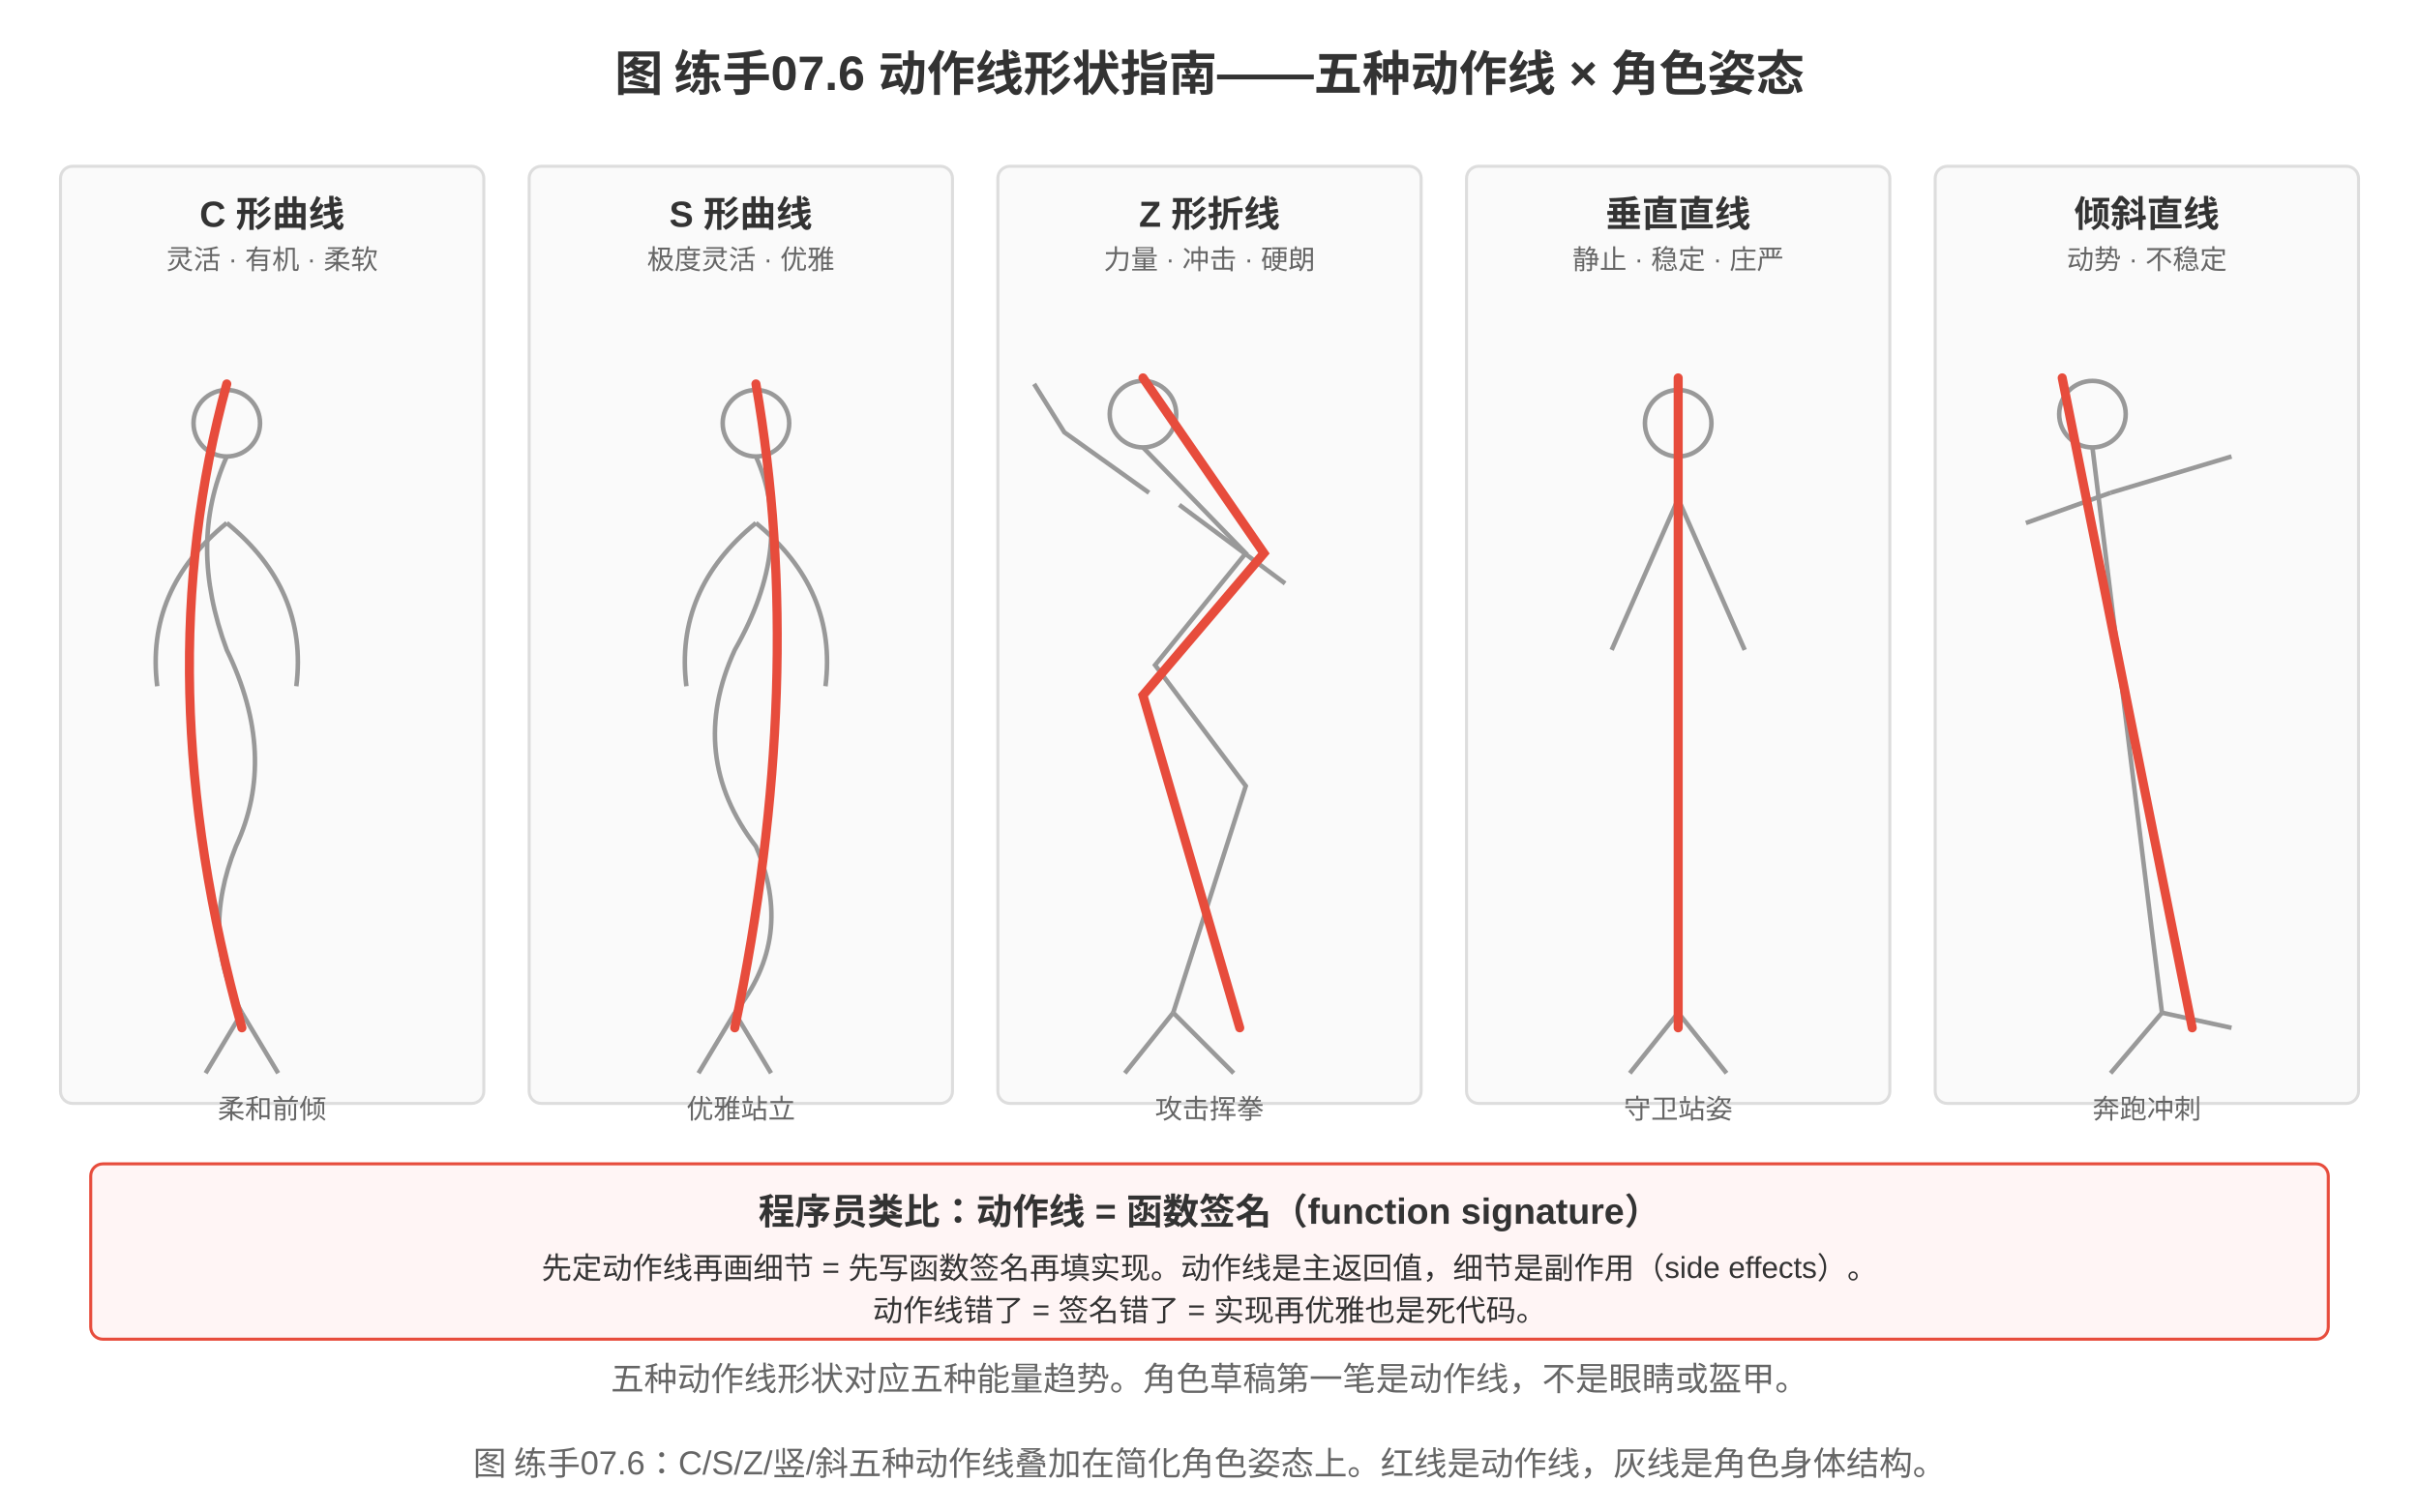
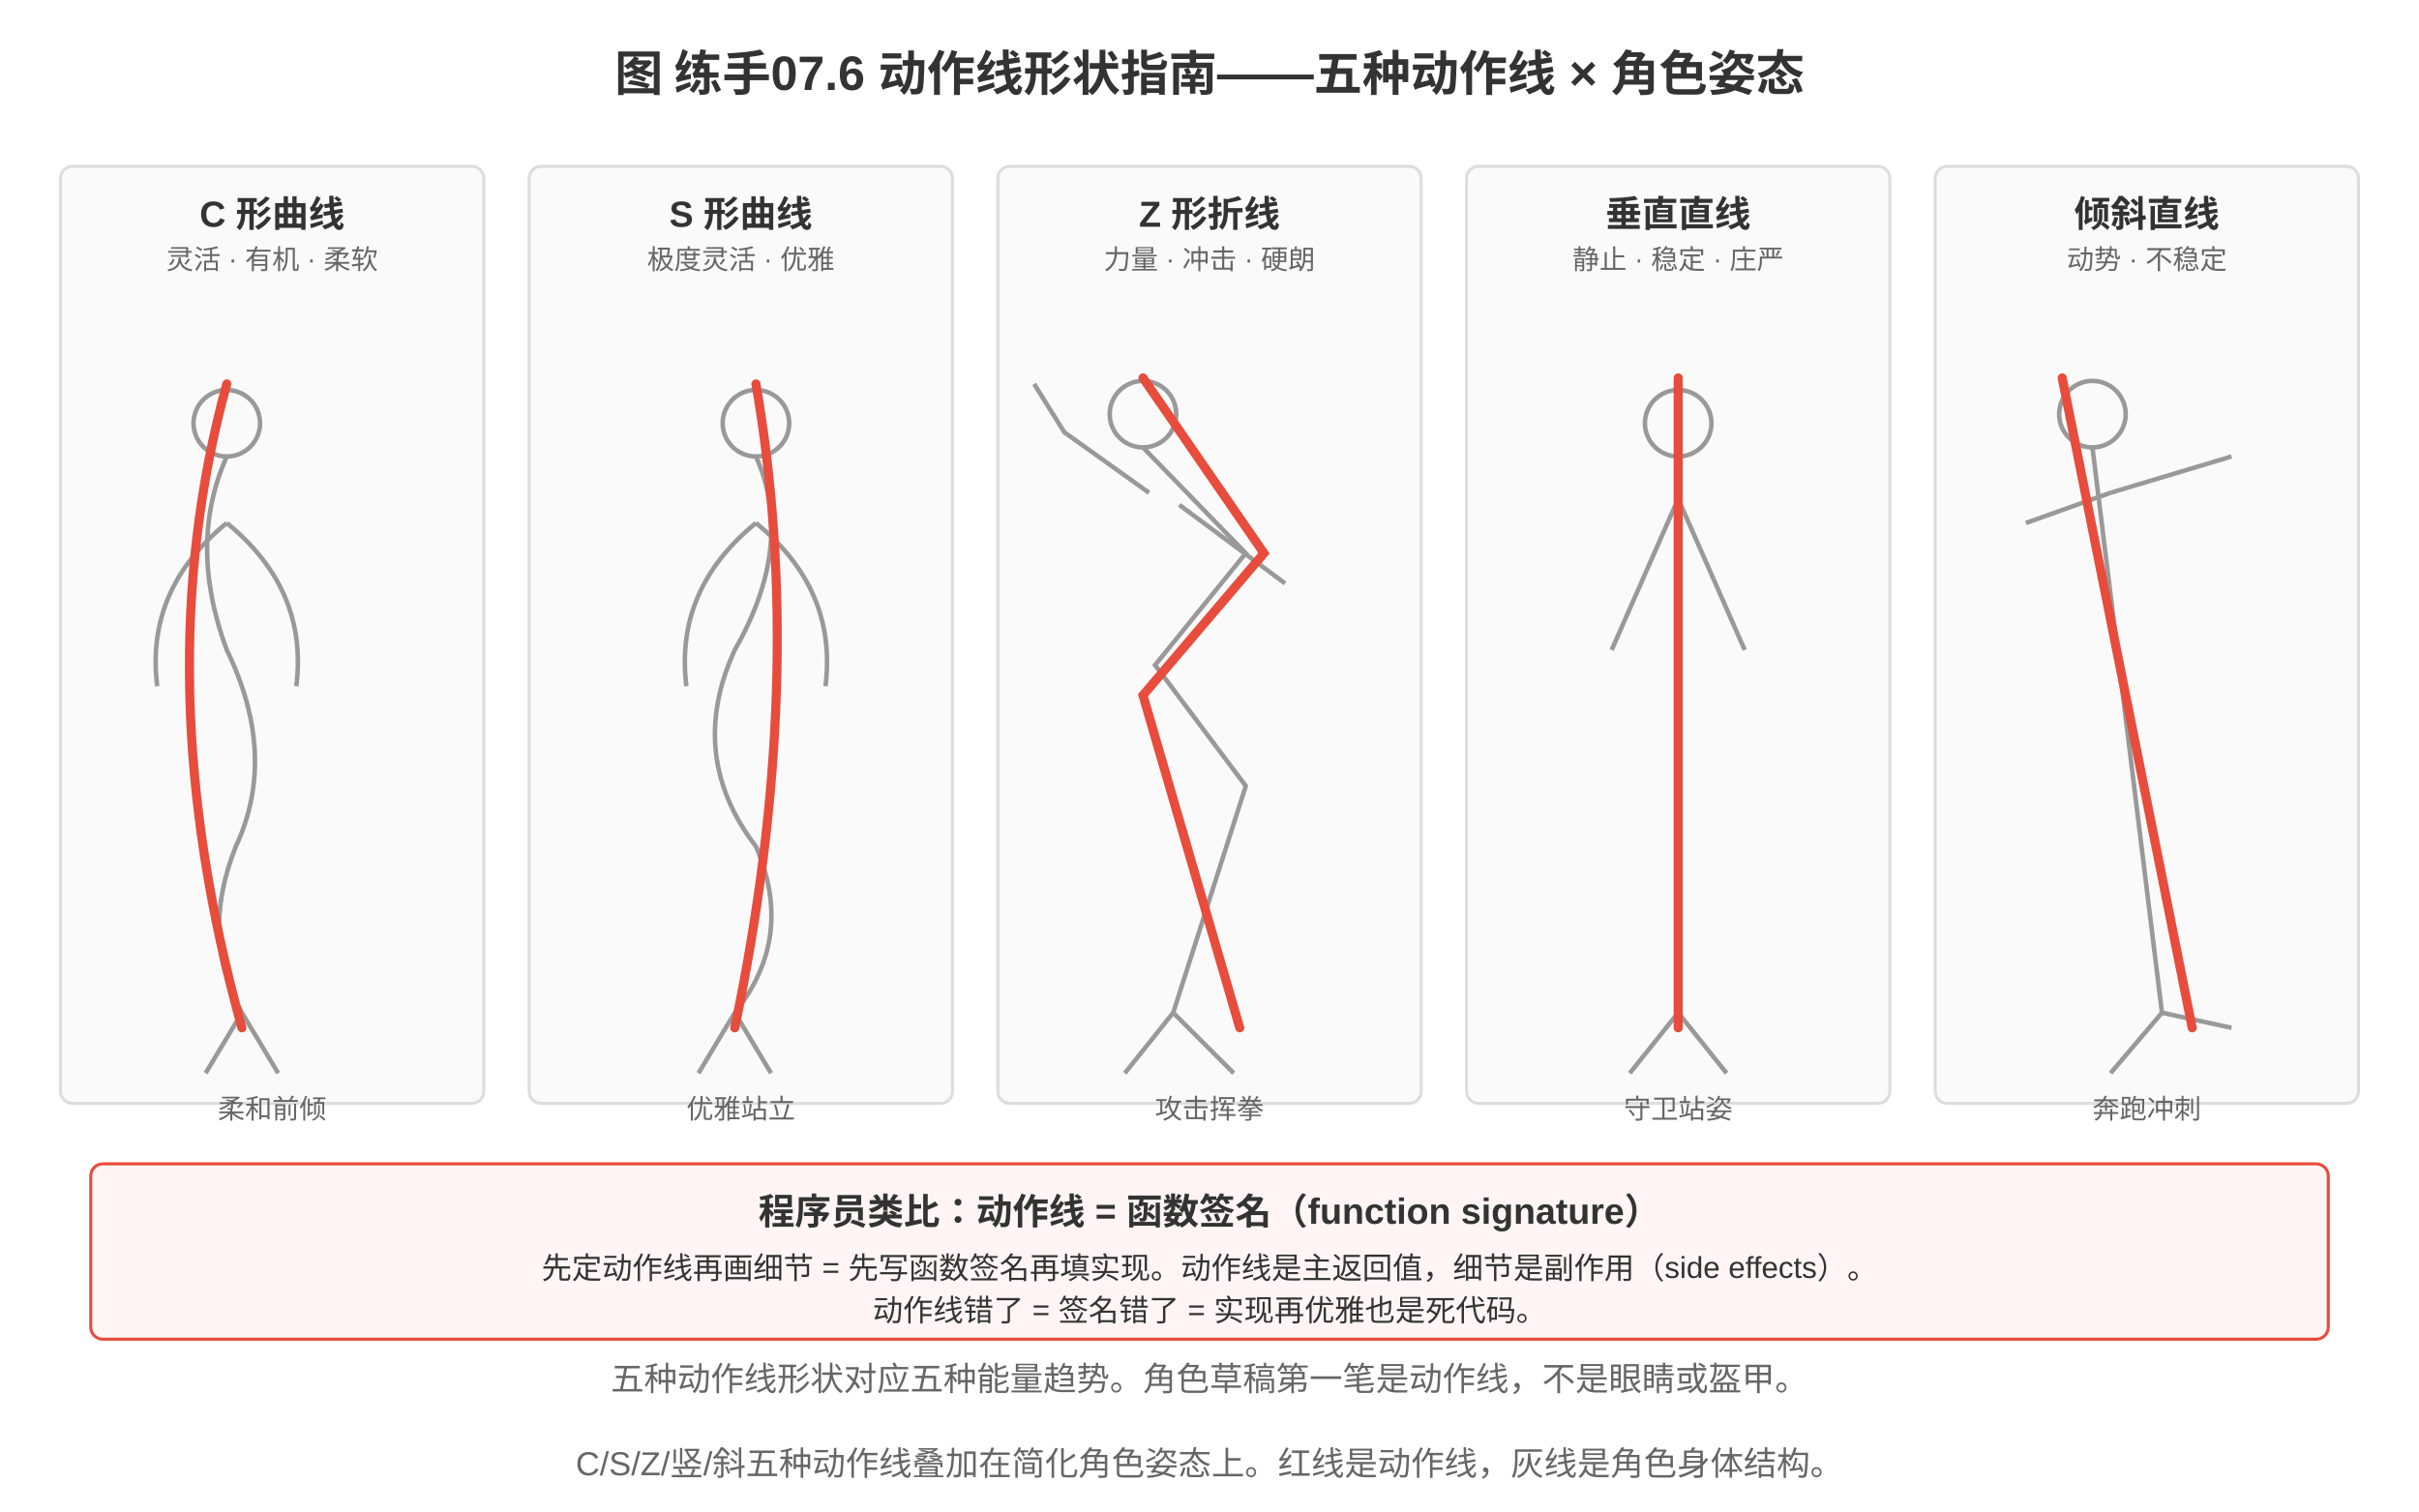
<svg xmlns="http://www.w3.org/2000/svg" viewBox="0 0 800 500" width="800" height="500">
  <style>
    text { font-family: 'PingFang SC','Microsoft YaHei',Arial,sans-serif; }
    .title { font-size: 16px; font-weight: bold; fill: #333; }
    .subtitle { font-size: 11px; fill: #666; }
    .panel-title { font-size: 12px; font-weight: bold; fill: #333; text-anchor: middle; }
    .panel-desc { font-size: 9px; fill: #666; text-anchor: middle; }
    .pose { stroke: #999; stroke-width: 1.5; fill: none; }
    .action-line { stroke: #E74C3C; stroke-width: 3; fill: none; stroke-linecap: round; }
    .analogy { font-size: 10px; fill: #333; }
    .frame { fill: #FAFAFA; stroke: #ddd; stroke-width: 1; }
  </style>
  <text x="400" y="30" class="title" text-anchor="middle">图 练手07.6  动作线形状指南——五种动作线 × 角色姿态</text>
  <g transform="translate(20, 55)">
    <rect x="0" y="0" width="140" height="310" class="frame" rx="4" />
    <text x="70" y="20" class="panel-title">C 形曲线</text>
    <text x="70" y="34" class="panel-desc">灵活 · 有机 · 柔软</text>
    <circle cx="55" cy="85" r="11" class="pose" />
    <path d="M55 96 Q 42 125, 55 160 Q 72 195, 58 225 Q 46 255, 60 280" class="pose" />
    <path d="M55 118 Q 28 140, 32 172" class="pose" />
    <path d="M55 118 Q 82 140, 78 172" class="pose" />
    <path d="M60 280 L 48 300" class="pose" />
    <path d="M60 280 L 72 300" class="pose" />
    <path d="M55 72 Q 28 170, 60 285" class="action-line" />
    <text x="70" y="315" class="panel-desc">柔和前倾</text>
  </g>
  <g transform="translate(175, 55)">
    <rect x="0" y="0" width="140" height="310" class="frame" rx="4" />
    <text x="70" y="20" class="panel-title">S 形曲线</text>
    <text x="70" y="34" class="panel-desc">极度灵活 · 优雅</text>
    <circle cx="75" cy="85" r="11" class="pose" />
    <path d="M75 96 Q 88 125, 68 160 Q 52 195, 75 225 Q 88 255, 68 280" class="pose" />
    <path d="M75 118 Q 102 140, 98 172" class="pose" />
    <path d="M75 118 Q 48 140, 52 172" class="pose" />
    <path d="M68 280 L 56 300" class="pose" />
    <path d="M68 280 L 80 300" class="pose" />
    <path d="M75 72 Q 92 170, 68 285" class="action-line" />
    <text x="70" y="315" class="panel-desc">优雅站立</text>
  </g>
  <g transform="translate(330, 55)">
    <rect x="0" y="0" width="140" height="310" class="frame" rx="4" />
    <text x="70" y="20" class="panel-title">Z 形折线</text>
    <text x="70" y="34" class="panel-desc">力量 · 冲击 · 硬朗</text>
    <circle cx="48" cy="82" r="11" class="pose" />
    <path d="M48 93 L 82 128 L 52 165 L 82 205 L 58 280" class="pose" />
    <path d="M50 108 L 22 88 L 12 72" class="pose" />
    <path d="M60 112 L 95 138" class="pose" />
    <path d="M58 280 L 42 300" class="pose" />
    <path d="M58 280 L 78 300" class="pose" />
    <path d="M48 70 L 88 128 L 48 175 L 80 285" class="action-line" />
    <text x="70" y="315" class="panel-desc">攻击挥拳</text>
  </g>
  <g transform="translate(485, 55)">
    <rect x="0" y="0" width="140" height="310" class="frame" rx="4" />
    <text x="70" y="20" class="panel-title">垂直直线</text>
    <text x="70" y="34" class="panel-desc">静止 · 稳定 · 庄严</text>
    <circle cx="70" cy="85" r="11" class="pose" />
    <path d="M70 96 L 70 280" class="pose" />
    <path d="M70 110 L 48 160" class="pose" />
    <path d="M70 110 L 92 160" class="pose" />
    <path d="M70 280 L 54 300" class="pose" />
    <path d="M70 280 L 86 300" class="pose" />
    <path d="M70 70 L 70 285" class="action-line" />
    <text x="70" y="315" class="panel-desc">守卫站姿</text>
  </g>
  <g transform="translate(640, 55)">
    <rect x="0" y="0" width="140" height="310" class="frame" rx="4" />
    <text x="70" y="20" class="panel-title">倾斜直线</text>
    <text x="70" y="34" class="panel-desc">动势 · 不稳定</text>
    <circle cx="52" cy="82" r="11" class="pose" />
    <path d="M52 93 L 75 280" class="pose" />
    <path d="M58 108 L 30 118" class="pose" />
    <path d="M58 108 L 98 96" class="pose" />
    <path d="M75 280 L 58 300" class="pose" />
    <path d="M75 280 L 98 285" class="pose" />
    <path d="M42 70 L 85 285" class="action-line" />
    <text x="70" y="315" class="panel-desc">奔跑冲刺</text>
  </g>
  <g transform="translate(30, 385)">
    <rect x="0" y="0" width="740" height="58" fill="#FFF5F5" stroke="#E74C3C" stroke-width="1" rx="4" />
    <text x="370" y="20" class="panel-title" fill="#E74C3C" text-anchor="middle">程序员类比：动作线 = 函数签名（function signature）</text>
    <text x="370" y="38" class="analogy" text-anchor="middle">先定动作线再画细节 = 先写函数签名再填实现。动作线是主返回值，细节是副作用（side effects）。</text>
    <text x="370" y="52" class="analogy" text-anchor="middle">动作线错了 = 签名错了 = 实现再优雅也是死代码。</text>
  </g>
  <text x="400" y="460" class="subtitle" text-anchor="middle">五种动作线形状对应五种能量趋势。角色草稿第一笔是动作线，不是眼睛或盔甲。</text>
-   <text x="400" y="488" class="subtitle" text-anchor="middle">图 练手07.6：C/S/Z/竖/斜五种动作线叠加在简化角色姿态上。红线是动作线，灰线是角色身体结构。</text>
+   <text x="400" y="488" class="subtitle" text-anchor="middle">C/S/Z/竖/斜五种动作线叠加在简化角色姿态上。红线是动作线，灰线是角色身体结构。</text>
</svg>
